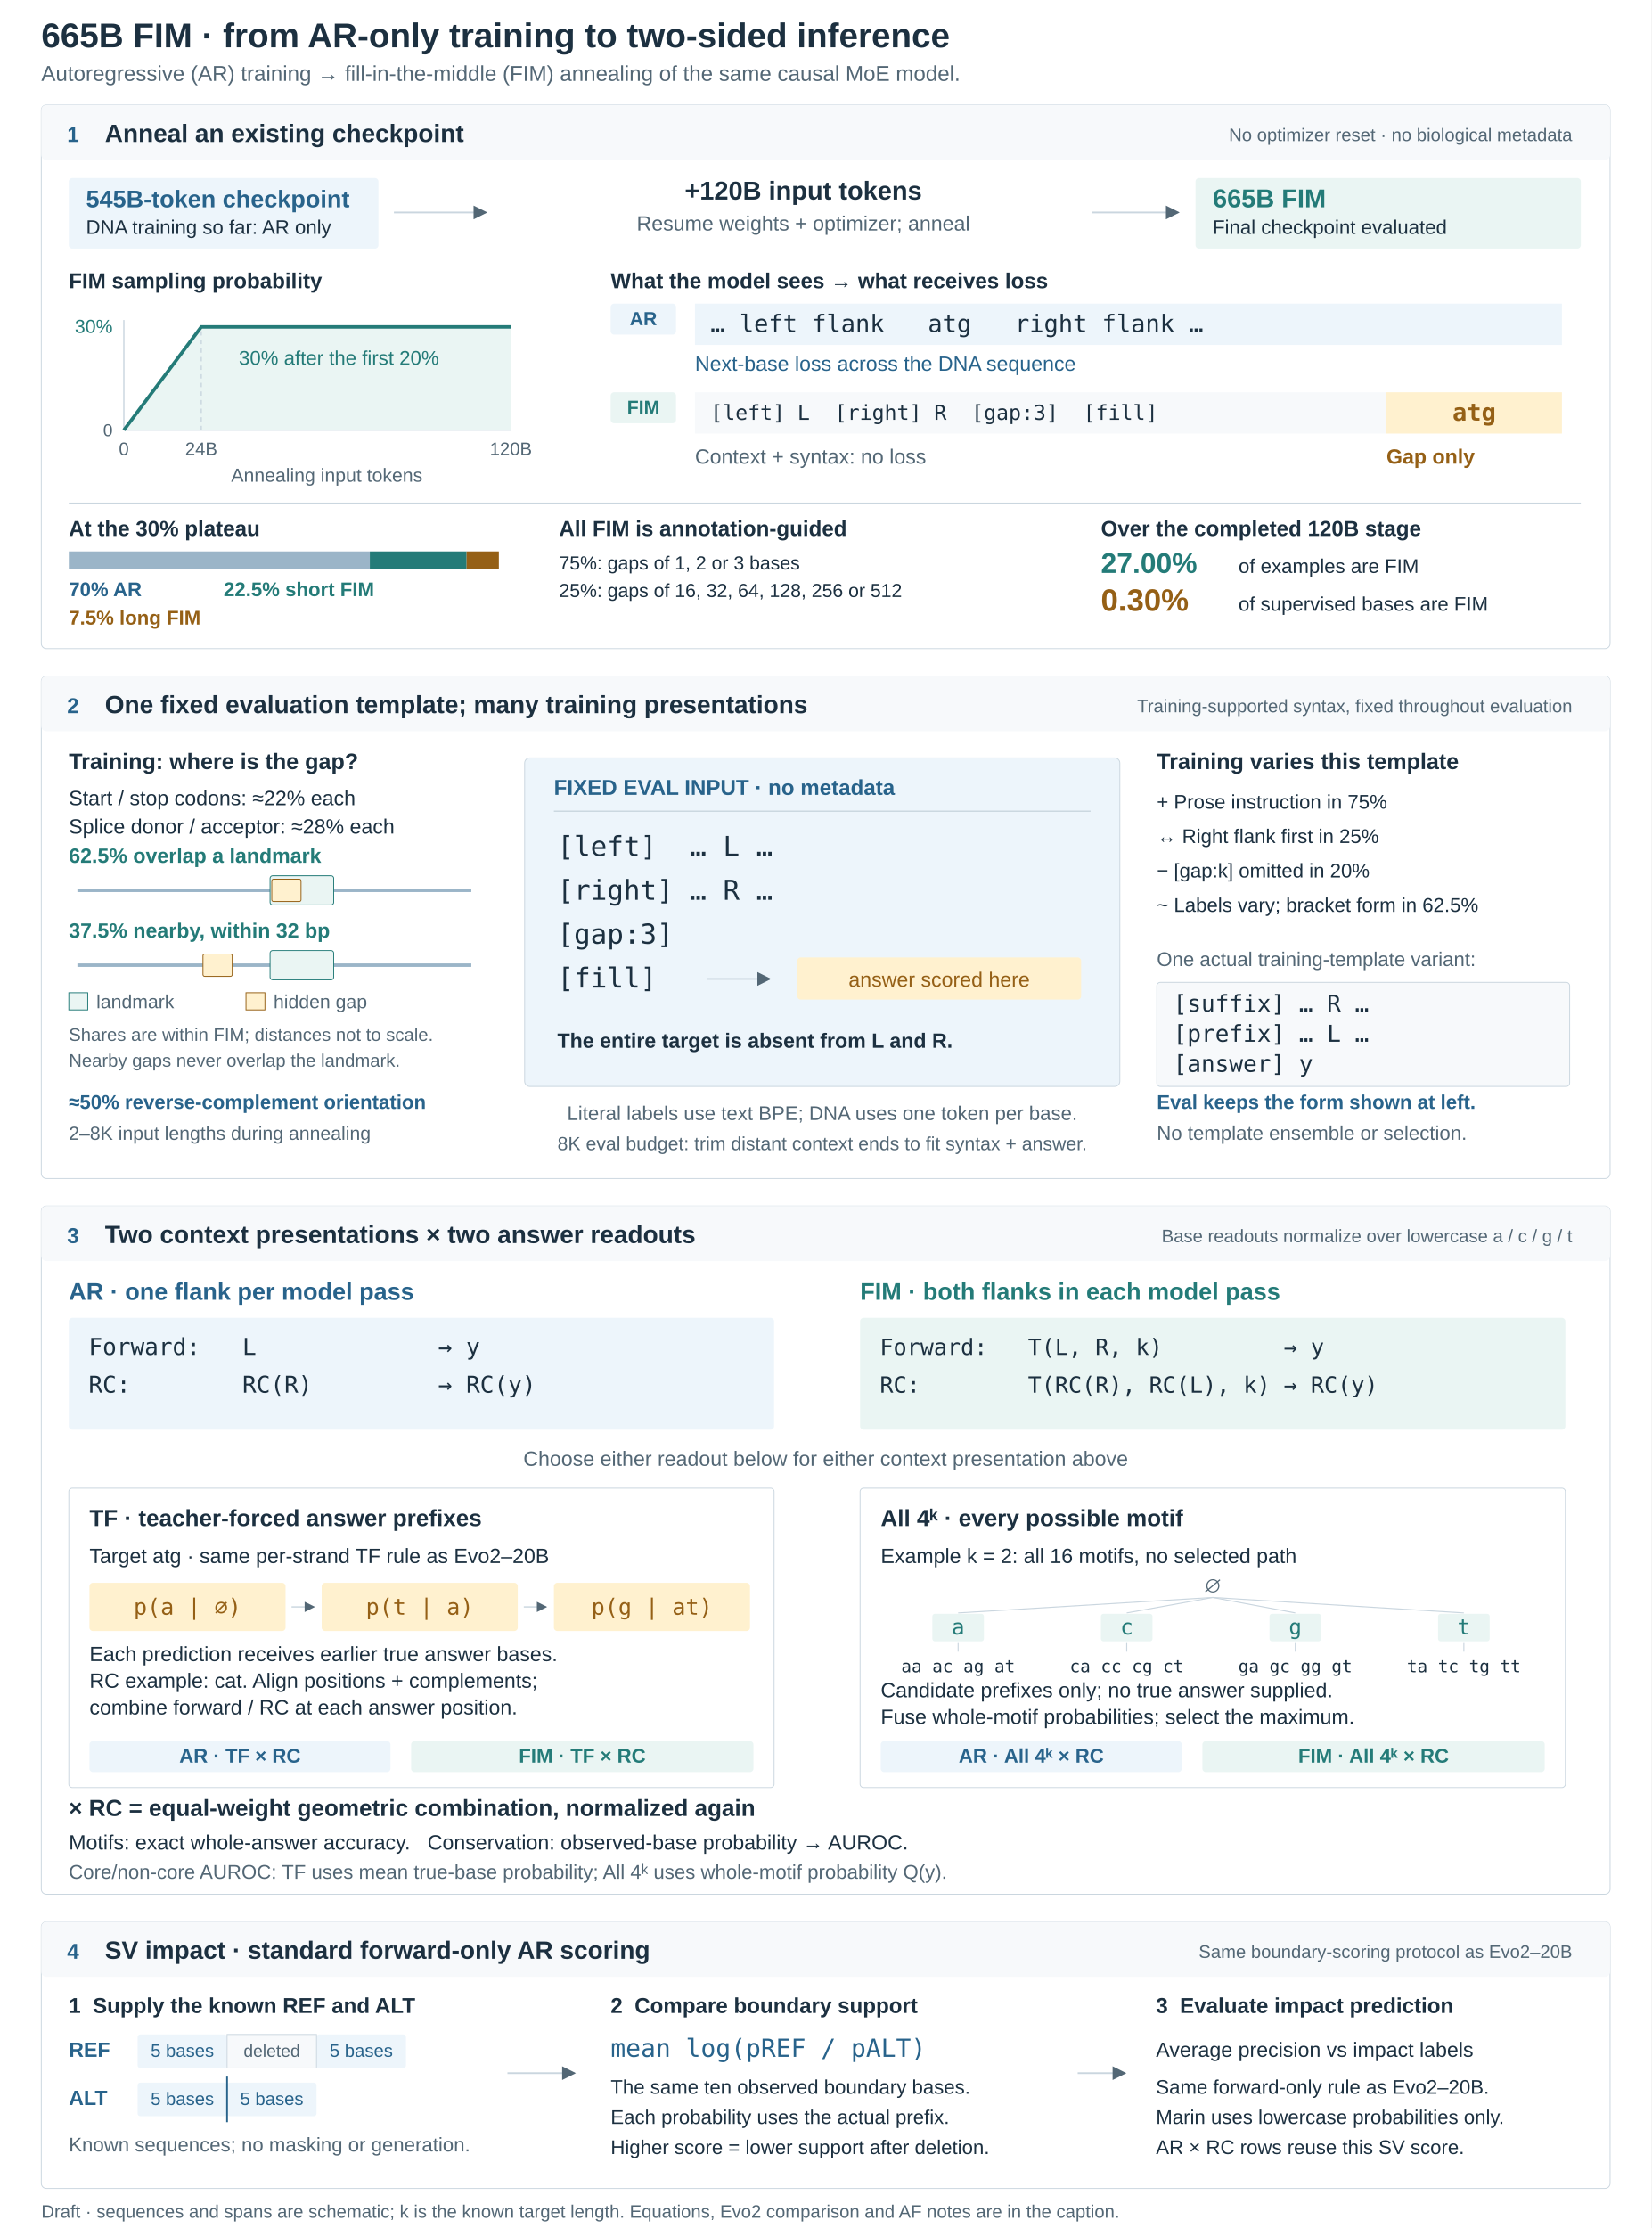
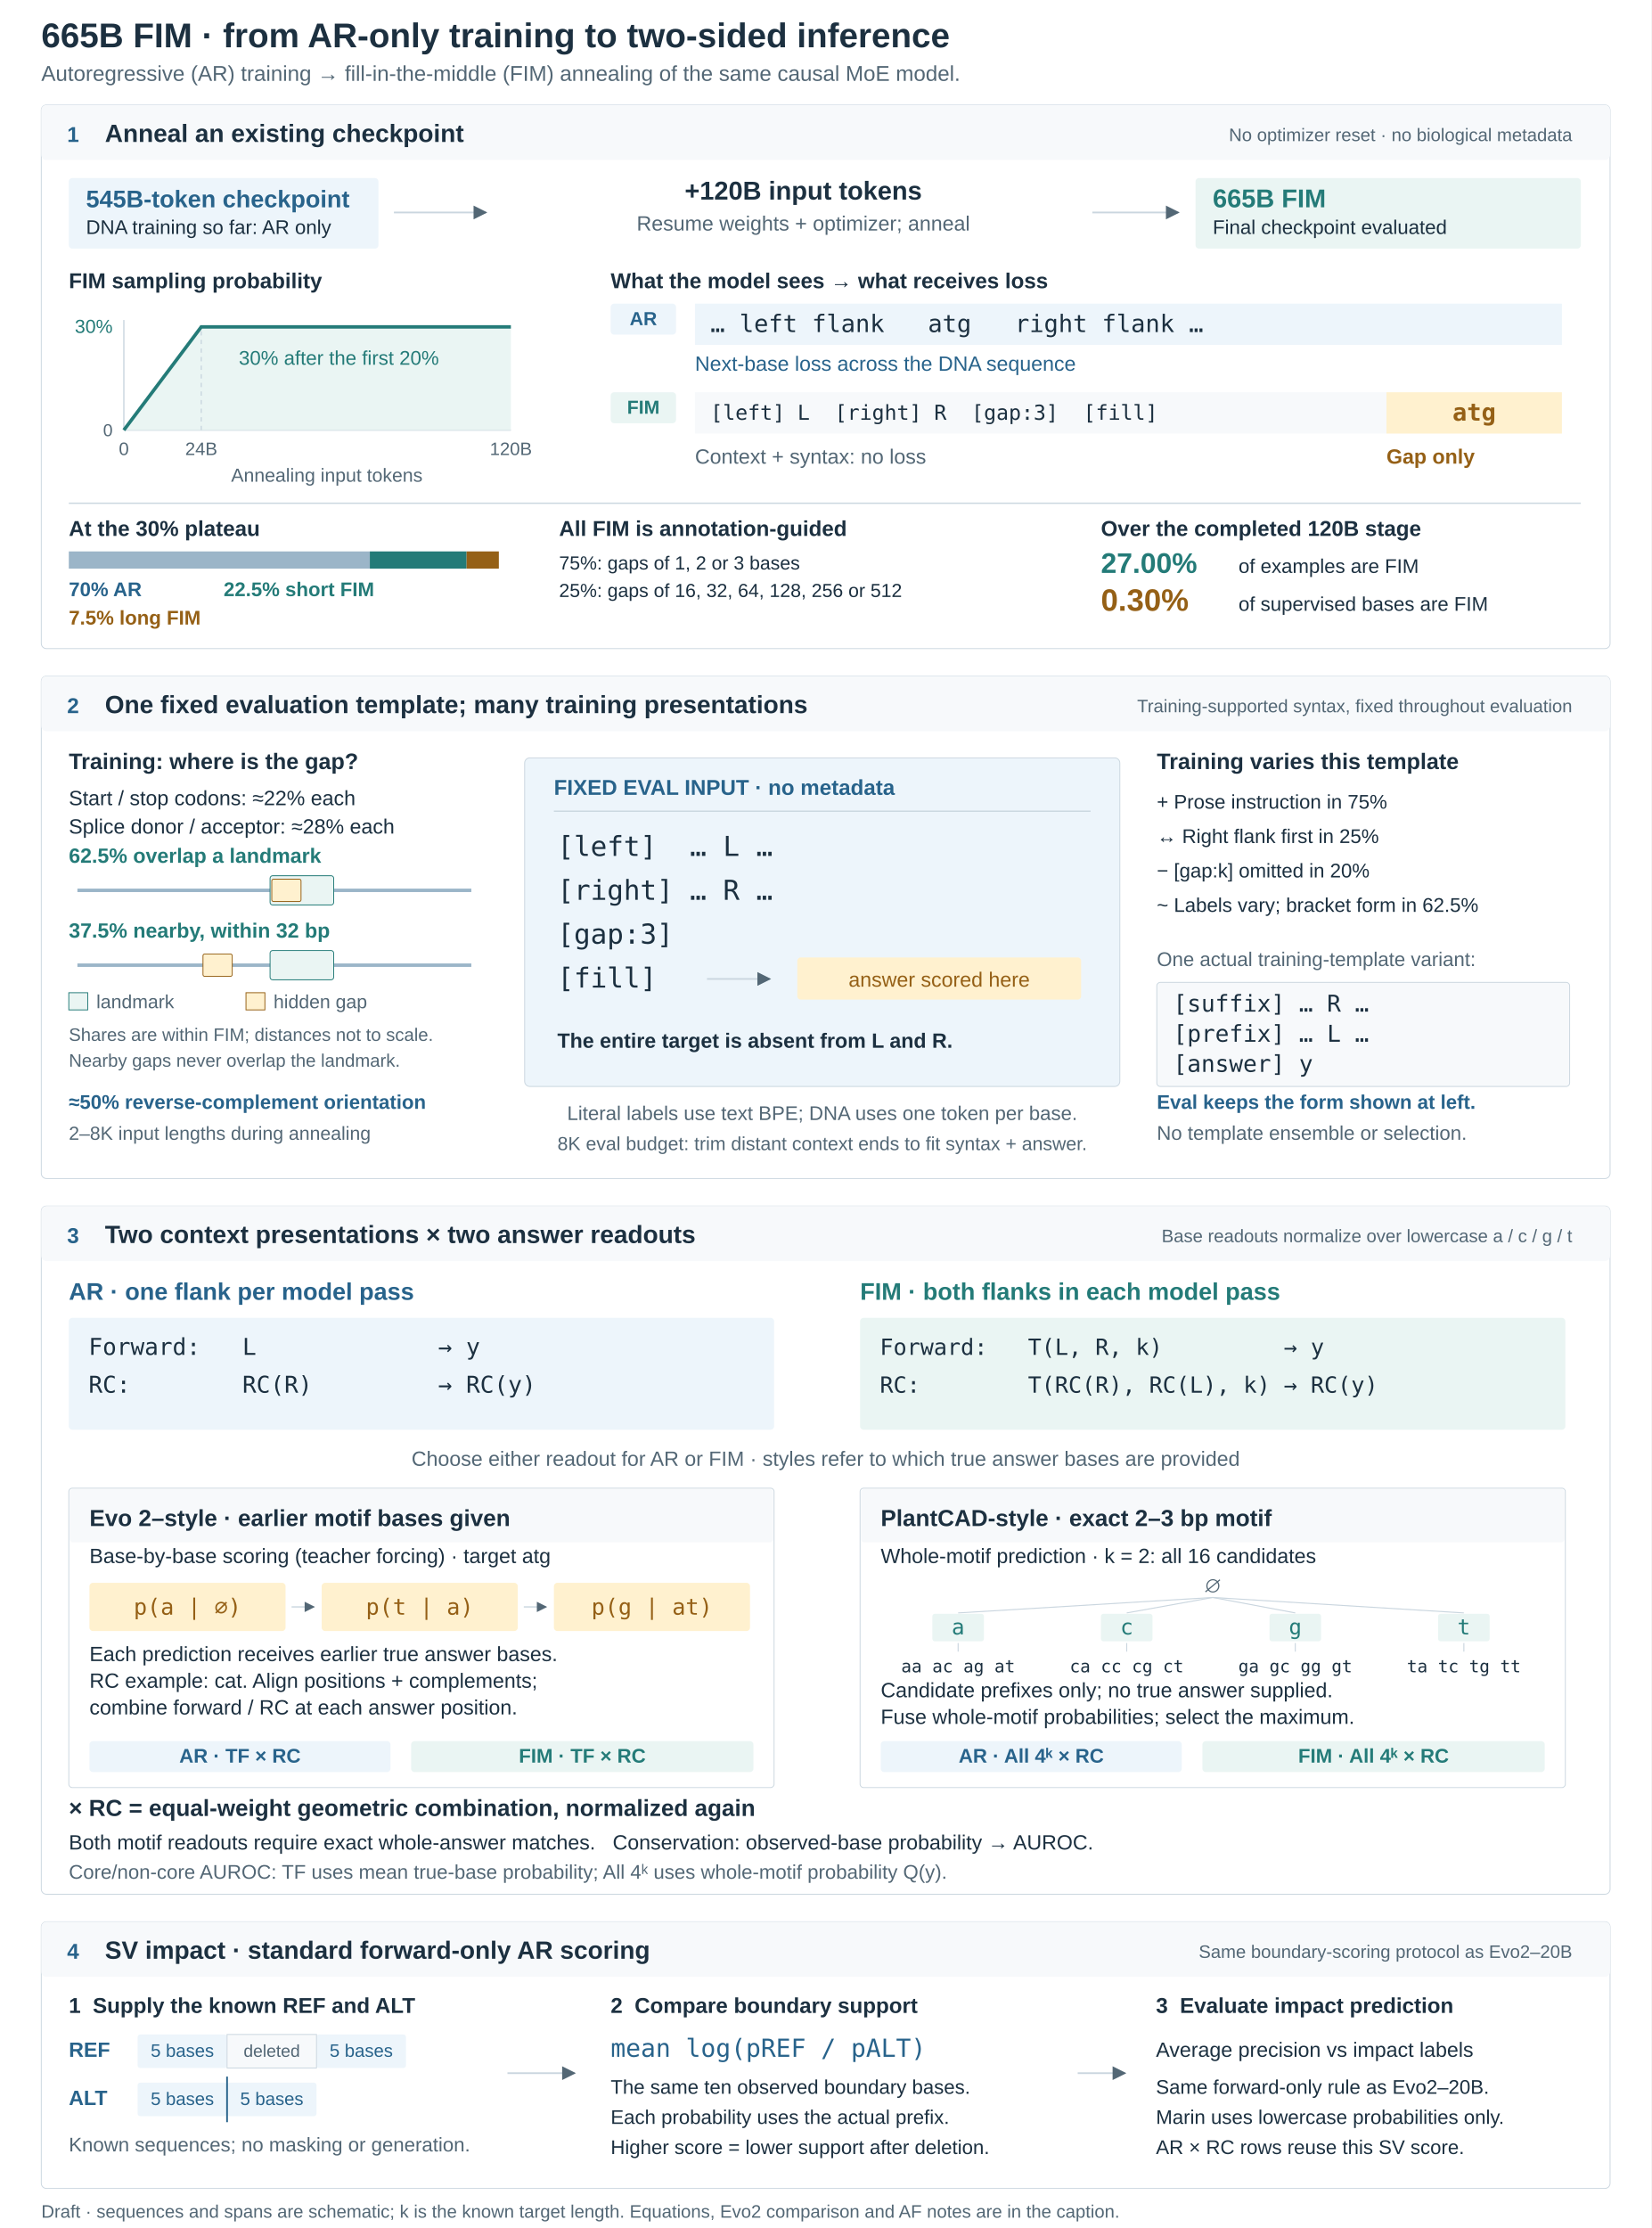
<svg xmlns="http://www.w3.org/2000/svg" width="1920" height="2590" viewBox="0 0 1920 2590" role="img" aria-labelledby="title desc">
  <defs>
    <marker id="arrow" viewBox="0 0 10 10" refX="9" refY="5" markerWidth="8" markerHeight="8" orient="auto-start-reverse">
      <path d="M 0 0 L 10 5 L 0 10 z" fill="#536775" />
    </marker>
  </defs>
  <style>text{font-family:Arial,Helvetica,sans-serif;fill:#1c3040}.mono{font-family:"DejaVu Sans Mono",monospace}svg{background:white}</style>
  <rect width="1920" height="2590" fill="white" />
  <text x="48" y="55" font-size="40" font-weight="700" text-anchor="start" xml:space="preserve" style="fill:#1c3040" class="normal">665B FIM · from AR-only training to two-sided inference</text>
  <text x="48" y="94" font-size="25" font-weight="400" text-anchor="start" xml:space="preserve" style="fill:#536775" class="normal">Autoregressive (AR) training → fill-in-the-middle (FIM) annealing of the same causal MoE model.</text>
  <rect x="48" y="122" width="1824" height="632" rx="6" fill="#ffffff" stroke="#cad6df" />
  <rect x="48" y="122" width="1824" height="64" rx="6" fill="#f7f9fb" stroke="none" />
  <text x="78" y="165" font-size="25" font-weight="700" text-anchor="start" xml:space="preserve" style="fill:#28638b" class="normal">1</text>
  <text x="122" y="165" font-size="29" font-weight="700" text-anchor="start" xml:space="preserve" style="fill:#1c3040" class="normal">Anneal an existing checkpoint</text>
  <text x="1828" y="164" font-size="21" font-weight="400" text-anchor="end" xml:space="preserve" style="fill:#536775" class="normal">No optimizer reset · no biological metadata</text>
  <rect x="80" y="207" width="360" height="82" rx="4" fill="#edf5fb" stroke="none" />
  <text x="100" y="241" font-size="28" font-weight="700" text-anchor="start" xml:space="preserve" style="fill:#28638b" class="normal">545B-token checkpoint</text>
  <text x="100" y="272" font-size="23" font-weight="400" text-anchor="start" xml:space="preserve" style="fill:#1c3040" class="normal">DNA training so far: AR only</text>
  <line x1="458" y1="247" x2="565" y2="247" stroke="#cad6df" stroke-width="2" marker-end="url(#arrow)" />
  <text x="934" y="232" font-size="30" font-weight="700" text-anchor="middle" xml:space="preserve" style="fill:#1c3040" class="normal">+120B input tokens</text>
  <text x="934" y="268" font-size="24" font-weight="400" text-anchor="middle" xml:space="preserve" style="fill:#536775" class="normal">Resume weights + optimizer; anneal</text>
  <line x1="1270" y1="247" x2="1370" y2="247" stroke="#cad6df" stroke-width="2" marker-end="url(#arrow)" />
  <rect x="1390" y="207" width="448" height="82" rx="4" fill="#eaf5f3" stroke="none" />
  <text x="1410" y="241" font-size="30" font-weight="700" text-anchor="start" xml:space="preserve" style="fill:#247b78" class="normal">665B FIM</text>
  <text x="1410" y="272" font-size="23" font-weight="400" text-anchor="start" xml:space="preserve" style="fill:#1c3040" class="normal">Final checkpoint evaluated</text>
  <text x="80" y="335" font-size="25" font-weight="700" text-anchor="start" xml:space="preserve" style="fill:#1c3040" class="normal">FIM sampling probability</text>
  <line x1="144" y1="500" x2="594" y2="500" stroke="#cad6df" stroke-width="1.5" />
  <line x1="144" y1="500" x2="144" y2="372" stroke="#cad6df" stroke-width="1.5" />
  <path d="M 144 500 L 234 380 L 594 380 L 594 500 Z" fill="#eaf5f3" />
  <path d="M 144 500 L 234 380 L 594 380" fill="none" stroke="#247b78" stroke-width="4" />
  <text x="131" y="507" font-size="20" font-weight="400" text-anchor="end" xml:space="preserve" style="fill:#536775" class="normal">0</text>
  <text x="131" y="387" font-size="22" font-weight="400" text-anchor="end" xml:space="preserve" style="fill:#247b78" class="normal">30%</text>
  <line x1="234" y1="500" x2="234" y2="380" stroke="#cad6df" stroke-width="1.5" stroke-dasharray="5 5" />
  <text x="144" y="529" font-size="21" font-weight="400" text-anchor="middle" xml:space="preserve" style="fill:#536775" class="normal">0</text>
  <text x="234" y="529" font-size="21" font-weight="400" text-anchor="middle" xml:space="preserve" style="fill:#536775" class="normal">24B</text>
  <text x="594" y="529" font-size="21" font-weight="400" text-anchor="middle" xml:space="preserve" style="fill:#536775" class="normal">120B</text>
  <text x="380" y="560" font-size="22" font-weight="400" text-anchor="middle" xml:space="preserve" style="fill:#536775" class="normal">Annealing input tokens</text>
  <text x="394" y="424" font-size="23" font-weight="400" text-anchor="middle" xml:space="preserve" style="fill:#247b78" class="normal">30% after the first 20%</text>
  <text x="710" y="335" font-size="25" font-weight="700" text-anchor="start" xml:space="preserve" style="fill:#1c3040" class="normal">What the model sees → what receives loss</text>
  <rect x="710" y="353" width="76" height="36" rx="4" fill="#edf5fb" stroke="none" />
  <text x="748.0" y="378" font-size="22" font-weight="600" text-anchor="middle" xml:space="preserve" style="fill:#28638b" class="normal">AR</text>
  <rect x="808" y="353" width="1008" height="48" rx="0" fill="#edf5fb" stroke="none" />
  <text x="826" y="386" font-size="28" font-weight="400" text-anchor="start" xml:space="preserve" style="fill:#1c3040" class="mono">… left flank   atg   right flank …</text>
  <text x="808" y="431" font-size="24" font-weight="400" text-anchor="start" xml:space="preserve" style="fill:#28638b" class="normal">Next-base loss across the DNA sequence</text>
  <rect x="710" y="456" width="76" height="36" rx="4" fill="#eaf5f3" stroke="none" />
  <text x="748.0" y="481" font-size="22" font-weight="600" text-anchor="middle" xml:space="preserve" style="fill:#247b78" class="normal">FIM</text>
  <rect x="808" y="456" width="804" height="48" rx="0" fill="#f7f9fb" stroke="none" />
  <rect x="1612" y="456" width="204" height="48" rx="0" fill="#fff1cf" stroke="none" />
  <text x="826" y="488" font-size="24" font-weight="400" text-anchor="start" xml:space="preserve" style="fill:#1c3040" class="mono">[left] L  [right] R  [gap:3]  [fill]</text>
  <text x="1714" y="489" font-size="28" font-weight="700" text-anchor="middle" xml:space="preserve" style="fill:#956016" class="mono">atg</text>
  <text x="808" y="539" font-size="24" font-weight="400" text-anchor="start" xml:space="preserve" style="fill:#536775" class="normal">Context + syntax: no loss</text>
  <text x="1612" y="539" font-size="24" font-weight="700" text-anchor="start" xml:space="preserve" style="fill:#956016" class="normal">Gap only</text>
  <line x1="80" y1="585" x2="1838" y2="585" stroke="#cad6df" stroke-width="1.5" />
  <text x="80" y="623" font-size="25" font-weight="700" text-anchor="start" xml:space="preserve" style="fill:#1c3040" class="normal">At the 30% plateau</text>
  <rect x="80" y="641" width="350" height="20" rx="0" fill="#9bb5c8" stroke="none" />
  <rect x="430" y="641" width="112.5" height="20" rx="0" fill="#247b78" stroke="none" />
  <rect x="542.5" y="641" width="37.5" height="20" rx="0" fill="#956016" stroke="none" />
  <text x="80" y="693" font-size="23" font-weight="700" text-anchor="start" xml:space="preserve" style="fill:#28638b" class="normal">70% AR</text>
  <text x="260" y="693" font-size="23" font-weight="700" text-anchor="start" xml:space="preserve" style="fill:#247b78" class="normal">22.5% short FIM</text>
  <text x="80" y="726" font-size="23" font-weight="700" text-anchor="start" xml:space="preserve" style="fill:#956016" class="normal">7.5% long FIM</text>
  <text x="650" y="623" font-size="25" font-weight="700" text-anchor="start" xml:space="preserve" style="fill:#1c3040" class="normal">All FIM is annotation-guided</text>
  <text x="650" y="662" font-size="22" font-weight="400" text-anchor="start" xml:space="preserve" style="fill:#1c3040" class="normal" data-max-width="580">75%: gaps of 1, 2 or 3 bases</text>
  <text x="650" y="694" font-size="22" font-weight="400" text-anchor="start" xml:space="preserve" style="fill:#1c3040" class="normal" data-max-width="580">25%: gaps of 16, 32, 64, 128, 256 or 512</text>
  <text x="1280" y="623" font-size="25" font-weight="700" text-anchor="start" xml:space="preserve" style="fill:#1c3040" class="normal">Over the completed 120B stage</text>
  <text x="1280" y="666" font-size="33" font-weight="700" text-anchor="start" xml:space="preserve" style="fill:#247b78" class="normal">27.00%</text>
  <text x="1440" y="666" font-size="23" font-weight="400" text-anchor="start" xml:space="preserve" style="fill:#1c3040" class="normal">of examples are FIM</text>
  <text x="1280" y="710" font-size="36" font-weight="700" text-anchor="start" xml:space="preserve" style="fill:#956016" class="normal">0.30%</text>
  <text x="1440" y="710" font-size="23" font-weight="400" text-anchor="start" xml:space="preserve" style="fill:#1c3040" class="normal">of supervised bases are FIM</text>
  <rect x="48" y="786" width="1824" height="584" rx="6" fill="#ffffff" stroke="#cad6df" />
  <rect x="48" y="786" width="1824" height="64" rx="6" fill="#f7f9fb" stroke="none" />
  <text x="78" y="829" font-size="25" font-weight="700" text-anchor="start" xml:space="preserve" style="fill:#28638b" class="normal">2</text>
  <text x="122" y="829" font-size="29" font-weight="700" text-anchor="start" xml:space="preserve" style="fill:#1c3040" class="normal">One fixed evaluation template; many training presentations</text>
  <text x="1828" y="828" font-size="21" font-weight="400" text-anchor="end" xml:space="preserve" style="fill:#536775" class="normal">Training-supported syntax, fixed throughout evaluation</text>
  <text x="80" y="894" font-size="26" font-weight="700" text-anchor="start" xml:space="preserve" style="fill:#1c3040" class="normal">Training: where is the gap?</text>
  <text x="80" y="936" font-size="24" font-weight="400" text-anchor="start" xml:space="preserve" style="fill:#1c3040" class="normal">Start / stop codons: ≈22% each</text>
  <text x="80" y="969" font-size="24" font-weight="400" text-anchor="start" xml:space="preserve" style="fill:#1c3040" class="normal">Splice donor / acceptor: ≈28% each</text>
  <text x="80" y="1003" font-size="24" font-weight="600" text-anchor="start" xml:space="preserve" style="fill:#247b78" class="normal">62.5% overlap a landmark</text>
  <line x1="90" y1="1035" x2="548" y2="1035" stroke="#9bb5c8" stroke-width="4" />
  <rect x="314" y="1018" width="74" height="34" rx="3" fill="#eaf5f3" stroke="#247b78" />
  <rect x="316" y="1022" width="34" height="26" rx="2" fill="#fff1cf" stroke="#956016" />
  <text x="80" y="1090" font-size="24" font-weight="600" text-anchor="start" xml:space="preserve" style="fill:#247b78" class="normal">37.5% nearby, within 32 bp</text>
  <line x1="90" y1="1122" x2="548" y2="1122" stroke="#9bb5c8" stroke-width="4" />
  <rect x="314" y="1105" width="74" height="34" rx="3" fill="#eaf5f3" stroke="#247b78" />
  <rect x="236" y="1109" width="34" height="26" rx="2" fill="#fff1cf" stroke="#956016" />
  <rect x="80" y="1154" width="22" height="20" rx="0" fill="#eaf5f3" stroke="#247b78" />
  <text x="112" y="1172" font-size="22" font-weight="400" text-anchor="start" xml:space="preserve" style="fill:#536775" class="normal">landmark</text>
  <rect x="286" y="1154" width="22" height="20" rx="0" fill="#fff1cf" stroke="#956016" />
  <text x="318" y="1172" font-size="22" font-weight="400" text-anchor="start" xml:space="preserve" style="fill:#536775" class="normal">hidden gap</text>
  <text x="80" y="1210" font-size="21" font-weight="400" text-anchor="start" xml:space="preserve" style="fill:#536775" class="normal" data-max-width="495">Shares are within FIM; distances not to scale.</text>
  <text x="80" y="1240" font-size="21" font-weight="400" text-anchor="start" xml:space="preserve" style="fill:#536775" class="normal" data-max-width="495">Nearby gaps never overlap the landmark.</text>
  <text x="80" y="1289" font-size="23" font-weight="600" text-anchor="start" xml:space="preserve" style="fill:#28638b" class="normal">≈50% reverse-complement orientation</text>
  <text x="80" y="1325" font-size="22" font-weight="400" text-anchor="start" xml:space="preserve" style="fill:#536775" class="normal">2–8K input lengths during annealing</text>
  <rect x="610" y="881" width="692" height="382" rx="6" fill="#edf5fb" stroke="#cad6df" />
  <text x="644" y="924" font-size="25" font-weight="700" text-anchor="start" xml:space="preserve" style="fill:#28638b" class="normal">FIXED EVAL INPUT · no metadata</text>
  <line x1="644" y1="943" x2="1268" y2="943" stroke="#cad6df" stroke-width="1.5" />
  <text x="648" y="995" font-size="32" font-weight="400" text-anchor="start" xml:space="preserve" style="fill:#1c3040" class="mono">[left]  … L …</text>
  <text x="648" y="1046" font-size="32" font-weight="400" text-anchor="start" xml:space="preserve" style="fill:#1c3040" class="mono">[right] … R …</text>
  <text x="648" y="1097" font-size="32" font-weight="400" text-anchor="start" xml:space="preserve" style="fill:#1c3040" class="mono">[gap:3]</text>
  <text x="648" y="1148" font-size="32" font-weight="400" text-anchor="start" xml:space="preserve" style="fill:#1c3040" class="mono">[fill] </text>
  <line x1="822" y1="1138" x2="895" y2="1138" stroke="#cad6df" stroke-width="2" marker-end="url(#arrow)" />
  <rect x="927" y="1113" width="330" height="49" rx="4" fill="#fff1cf" stroke="none" />
  <text x="1092" y="1147" font-size="24" font-weight="400" text-anchor="middle" xml:space="preserve" style="fill:#956016" class="normal">answer scored here</text>
  <text x="648" y="1218" font-size="24" font-weight="600" text-anchor="start" xml:space="preserve" style="fill:#1c3040" class="normal">The entire target is absent from L and R.</text>
  <text x="956" y="1302" font-size="23" font-weight="400" text-anchor="middle" xml:space="preserve" style="fill:#536775" class="normal">Literal labels use text BPE; DNA uses one token per base.</text>
  <text x="956" y="1337" font-size="22" font-weight="400" text-anchor="middle" xml:space="preserve" style="fill:#536775" class="normal">8K eval budget: trim distant context ends to fit syntax + answer.</text>
  <text x="1345" y="894" font-size="26" font-weight="700" text-anchor="start" xml:space="preserve" style="fill:#1c3040" class="normal">Training varies this template</text>
  <text x="1345" y="940" font-size="23" font-weight="400" text-anchor="start" xml:space="preserve" style="fill:#1c3040" class="normal" data-max-width="485">+ Prose instruction in 75%</text>
  <text x="1345" y="980" font-size="23" font-weight="400" text-anchor="start" xml:space="preserve" style="fill:#1c3040" class="normal" data-max-width="485">↔ Right flank first in 25%</text>
  <text x="1345" y="1020" font-size="23" font-weight="400" text-anchor="start" xml:space="preserve" style="fill:#1c3040" class="normal" data-max-width="485">− [gap:k] omitted in 20%</text>
  <text x="1345" y="1060" font-size="23" font-weight="400" text-anchor="start" xml:space="preserve" style="fill:#1c3040" class="normal" data-max-width="485">~ Labels vary; bracket form in 62.5%</text>
  <text x="1345" y="1123" font-size="23" font-weight="400" text-anchor="start" xml:space="preserve" style="fill:#536775" class="normal">One actual training-template variant:</text>
  <rect x="1345" y="1142" width="480" height="121" rx="4" fill="#f7f9fb" stroke="#cad6df" />
  <text x="1364" y="1176" font-size="27" font-weight="400" text-anchor="start" xml:space="preserve" style="fill:#1c3040" class="mono">[suffix] … R …</text>
  <text x="1364" y="1211" font-size="27" font-weight="400" text-anchor="start" xml:space="preserve" style="fill:#1c3040" class="mono">[prefix] … L …</text>
  <text x="1364" y="1246" font-size="27" font-weight="400" text-anchor="start" xml:space="preserve" style="fill:#1c3040" class="mono">[answer] y</text>
  <text x="1345" y="1289" font-size="23" font-weight="600" text-anchor="start" xml:space="preserve" style="fill:#28638b" class="normal">Eval keeps the form shown at left.</text>
  <text x="1345" y="1325" font-size="23" font-weight="400" text-anchor="start" xml:space="preserve" style="fill:#536775" class="normal">No template ensemble or selection.</text>
  <rect x="48" y="1402" width="1824" height="800" rx="6" fill="#ffffff" stroke="#cad6df" />
  <rect x="48" y="1402" width="1824" height="64" rx="6" fill="#f7f9fb" stroke="none" />
  <text x="78" y="1445" font-size="25" font-weight="700" text-anchor="start" xml:space="preserve" style="fill:#28638b" class="normal">3</text>
  <text x="122" y="1445" font-size="29" font-weight="700" text-anchor="start" xml:space="preserve" style="fill:#1c3040" class="normal">Two context presentations × two answer readouts</text>
  <text x="1828" y="1444" font-size="21" font-weight="400" text-anchor="end" xml:space="preserve" style="fill:#536775" class="normal">Base readouts normalize over lowercase a / c / g / t</text>
  <text x="80" y="1511" font-size="28" font-weight="700" text-anchor="start" xml:space="preserve" style="fill:#28638b" class="normal">AR · one flank per model pass</text>
  <text x="1000" y="1511" font-size="28" font-weight="700" text-anchor="start" xml:space="preserve" style="fill:#247b78" class="normal">FIM · both flanks in each model pass</text>
  <rect x="80" y="1532" width="820" height="130" rx="4" fill="#edf5fb" stroke="none" />
  <rect x="1000" y="1532" width="820" height="130" rx="4" fill="#eaf5f3" stroke="none" />
  <text x="103" y="1575" font-size="27" font-weight="400" text-anchor="start" xml:space="preserve" style="fill:#1c3040" class="mono">Forward:   L             → y</text>
  <text x="103" y="1619" font-size="27" font-weight="400" text-anchor="start" xml:space="preserve" style="fill:#1c3040" class="mono">RC:        RC(R)         → RC(y)</text>
  <text x="1023" y="1575" font-size="26" font-weight="400" text-anchor="start" xml:space="preserve" style="fill:#1c3040" class="mono">Forward:   T(L, R, k)         → y</text>
  <text x="1023" y="1619" font-size="26" font-weight="400" text-anchor="start" xml:space="preserve" style="fill:#1c3040" class="mono">RC:        T(RC(R), RC(L), k) → RC(y)</text>
-   <text x="960" y="1704" font-size="24" font-weight="400" text-anchor="middle" xml:space="preserve" style="fill:#536775" class="normal">Choose either readout below for either context presentation above</text>
+   <text x="960" y="1704" font-size="24" font-weight="400" text-anchor="middle" xml:space="preserve" style="fill:#536775" class="normal">Choose either readout for AR or FIM · styles refer to which true answer bases are provided</text>
  <rect x="80" y="1730" width="820" height="348" rx="4" fill="#ffffff" stroke="#cad6df" />
  <rect x="1000" y="1730" width="820" height="348" rx="4" fill="#ffffff" stroke="#cad6df" />
-   <text x="104" y="1774" font-size="27" font-weight="700" text-anchor="start" xml:space="preserve" style="fill:#1c3040" class="normal">TF · teacher-forced answer prefixes</text>
-   <text x="1024" y="1774" font-size="27" font-weight="700" text-anchor="start" xml:space="preserve" style="fill:#1c3040" class="normal">All 4ᵏ · every possible motif</text>
-   <text x="104" y="1817" font-size="24" font-weight="400" text-anchor="start" xml:space="preserve" style="fill:#1c3040" class="normal">Target atg · same per-strand TF rule as Evo2–20B</text>
+   <rect x="81" y="1731" width="818" height="62" rx="4" fill="#f7f9fb" stroke="none" />
+   <rect x="1001" y="1731" width="818" height="62" rx="4" fill="#f7f9fb" stroke="none" />
+   <text x="104" y="1774" font-size="27" font-weight="700" text-anchor="start" xml:space="preserve" style="fill:#1c3040" class="normal" data-max-width="775">Evo 2–style · earlier motif bases given</text>
+   <text x="1024" y="1774" font-size="27" font-weight="700" text-anchor="start" xml:space="preserve" style="fill:#1c3040" class="normal" data-max-width="770">PlantCAD-style · exact 2–3 bp motif</text>
+   <text x="104" y="1817" font-size="24" font-weight="400" text-anchor="start" xml:space="preserve" style="fill:#1c3040" class="normal">Base-by-base scoring (teacher forcing) · target atg</text>
  <rect x="104" y="1840" width="228" height="56" rx="4" fill="#fff1cf" stroke="none" />
  <text x="218" y="1877" font-size="26" font-weight="400" text-anchor="middle" xml:space="preserve" style="fill:#956016" class="mono">p(a | ∅)</text>
  <rect x="374" y="1840" width="228" height="56" rx="4" fill="#fff1cf" stroke="none" />
  <text x="488" y="1877" font-size="26" font-weight="400" text-anchor="middle" xml:space="preserve" style="fill:#956016" class="mono">p(t | a)</text>
  <rect x="644" y="1840" width="228" height="56" rx="4" fill="#fff1cf" stroke="none" />
  <text x="758" y="1877" font-size="26" font-weight="400" text-anchor="middle" xml:space="preserve" style="fill:#956016" class="mono">p(g | at)</text>
  <line x1="339" y1="1868" x2="365" y2="1868" stroke="#cad6df" stroke-width="1.5" marker-end="url(#arrow)" />
  <line x1="609" y1="1868" x2="635" y2="1868" stroke="#cad6df" stroke-width="1.5" marker-end="url(#arrow)" />
  <text x="104" y="1931" font-size="24" font-weight="400" text-anchor="start" xml:space="preserve" style="fill:#1c3040" class="normal" data-max-width="775">Each prediction receives earlier true answer bases.</text>
  <text x="104" y="1962" font-size="24" font-weight="400" text-anchor="start" xml:space="preserve" style="fill:#1c3040" class="normal" data-max-width="775">RC example: cat. Align positions + complements;</text>
  <text x="104" y="1993" font-size="24" font-weight="400" text-anchor="start" xml:space="preserve" style="fill:#1c3040" class="normal" data-max-width="775">combine forward / RC at each answer position.</text>
  <rect x="104" y="2024" width="350" height="36" rx="4" fill="#edf5fb" stroke="none" />
  <text x="279.0" y="2049" font-size="23" font-weight="600" text-anchor="middle" xml:space="preserve" style="fill:#28638b" class="normal">AR · TF × RC</text>
  <rect x="478" y="2024" width="398" height="36" rx="4" fill="#eaf5f3" stroke="none" />
  <text x="677.0" y="2049" font-size="23" font-weight="600" text-anchor="middle" xml:space="preserve" style="fill:#247b78" class="normal">FIM · TF × RC</text>
-   <text x="1024" y="1817" font-size="24" font-weight="400" text-anchor="start" xml:space="preserve" style="fill:#1c3040" class="normal" data-max-width="770">Example k = 2: all 16 motifs, no selected path</text>
+   <text x="1024" y="1817" font-size="24" font-weight="400" text-anchor="start" xml:space="preserve" style="fill:#1c3040" class="normal" data-max-width="770">Whole-motif prediction · k = 2: all 16 candidates</text>
  <text x="1410" y="1851" font-size="22" font-weight="400" text-anchor="middle" xml:space="preserve" style="fill:#536775" class="normal">∅</text>
  <line x1="1410" y1="1857" x2="1114" y2="1875" stroke="#cad6df" stroke-width="1.2" />
  <rect x="1084" y="1876" width="60" height="32" rx="3" fill="#eaf5f3" stroke="none" />
  <text x="1114" y="1900" font-size="25" font-weight="400" text-anchor="middle" xml:space="preserve" style="fill:#247b78" class="mono">a</text>
  <line x1="1114" y1="1910" x2="1114" y2="1920" stroke="#cad6df" stroke-width="1.2" />
  <text x="1114" y="1944" font-size="20" font-weight="400" text-anchor="middle" xml:space="preserve" style="fill:#1c3040" class="mono">aa ac ag at</text>
  <line x1="1410" y1="1857" x2="1310" y2="1875" stroke="#cad6df" stroke-width="1.2" />
  <rect x="1280" y="1876" width="60" height="32" rx="3" fill="#eaf5f3" stroke="none" />
  <text x="1310" y="1900" font-size="25" font-weight="400" text-anchor="middle" xml:space="preserve" style="fill:#247b78" class="mono">c</text>
  <line x1="1310" y1="1910" x2="1310" y2="1920" stroke="#cad6df" stroke-width="1.2" />
  <text x="1310" y="1944" font-size="20" font-weight="400" text-anchor="middle" xml:space="preserve" style="fill:#1c3040" class="mono">ca cc cg ct</text>
  <line x1="1410" y1="1857" x2="1506" y2="1875" stroke="#cad6df" stroke-width="1.2" />
  <rect x="1476" y="1876" width="60" height="32" rx="3" fill="#eaf5f3" stroke="none" />
  <text x="1506" y="1900" font-size="25" font-weight="400" text-anchor="middle" xml:space="preserve" style="fill:#247b78" class="mono">g</text>
  <line x1="1506" y1="1910" x2="1506" y2="1920" stroke="#cad6df" stroke-width="1.2" />
  <text x="1506" y="1944" font-size="20" font-weight="400" text-anchor="middle" xml:space="preserve" style="fill:#1c3040" class="mono">ga gc gg gt</text>
  <line x1="1410" y1="1857" x2="1702" y2="1875" stroke="#cad6df" stroke-width="1.2" />
  <rect x="1672" y="1876" width="60" height="32" rx="3" fill="#eaf5f3" stroke="none" />
  <text x="1702" y="1900" font-size="25" font-weight="400" text-anchor="middle" xml:space="preserve" style="fill:#247b78" class="mono">t</text>
  <line x1="1702" y1="1910" x2="1702" y2="1920" stroke="#cad6df" stroke-width="1.2" />
  <text x="1702" y="1944" font-size="20" font-weight="400" text-anchor="middle" xml:space="preserve" style="fill:#1c3040" class="mono">ta tc tg tt</text>
  <text x="1024" y="1973" font-size="24" font-weight="400" text-anchor="start" xml:space="preserve" style="fill:#1c3040" class="normal" data-max-width="770">Candidate prefixes only; no true answer supplied.</text>
  <text x="1024" y="2004" font-size="24" font-weight="400" text-anchor="start" xml:space="preserve" style="fill:#1c3040" class="normal" data-max-width="770">Fuse whole-motif probabilities; select the maximum.</text>
  <rect x="1024" y="2024" width="350" height="36" rx="4" fill="#edf5fb" stroke="none" />
  <text x="1199.0" y="2049" font-size="23" font-weight="600" text-anchor="middle" xml:space="preserve" style="fill:#28638b" class="normal">AR · All 4ᵏ × RC</text>
  <rect x="1398" y="2024" width="398" height="36" rx="4" fill="#eaf5f3" stroke="none" />
  <text x="1597.0" y="2049" font-size="23" font-weight="600" text-anchor="middle" xml:space="preserve" style="fill:#247b78" class="normal">FIM · All 4ᵏ × RC</text>
  <text x="80" y="2111" font-size="27" font-weight="700" text-anchor="start" xml:space="preserve" style="fill:#1c3040" class="normal">× RC = equal-weight geometric combination, normalized again</text>
-   <text x="80" y="2150" font-size="24" font-weight="400" text-anchor="start" xml:space="preserve" style="fill:#1c3040" class="normal">Motifs: exact whole-answer accuracy.   Conservation: observed-base probability → AUROC.</text>
+   <text x="80" y="2150" font-size="24" font-weight="400" text-anchor="start" xml:space="preserve" style="fill:#1c3040" class="normal">Both motif readouts require exact whole-answer matches.   Conservation: observed-base probability → AUROC.</text>
  <text x="80" y="2184" font-size="23" font-weight="400" text-anchor="start" xml:space="preserve" style="fill:#536775" class="normal">Core/non-core AUROC: TF uses mean true-base probability; All 4ᵏ uses whole-motif probability Q(y).</text>
  <rect x="48" y="2234" width="1824" height="310" rx="6" fill="#ffffff" stroke="#cad6df" />
  <rect x="48" y="2234" width="1824" height="64" rx="6" fill="#f7f9fb" stroke="none" />
  <text x="78" y="2277" font-size="25" font-weight="700" text-anchor="start" xml:space="preserve" style="fill:#28638b" class="normal">4</text>
  <text x="122" y="2277" font-size="29" font-weight="700" text-anchor="start" xml:space="preserve" style="fill:#1c3040" class="normal">SV impact · standard forward-only AR scoring</text>
  <text x="1828" y="2276" font-size="21" font-weight="400" text-anchor="end" xml:space="preserve" style="fill:#536775" class="normal">Same boundary-scoring protocol as Evo2–20B</text>
  <text x="80" y="2340" font-size="25" font-weight="700" text-anchor="start" xml:space="preserve" style="fill:#1c3040" class="normal" data-max-width="550">1  Supply the known REF and ALT</text>
  <text x="80" y="2391" font-size="24" font-weight="700" text-anchor="start" xml:space="preserve" style="fill:#28638b" class="normal">REF</text>
  <text x="80" y="2447" font-size="24" font-weight="700" text-anchor="start" xml:space="preserve" style="fill:#28638b" class="normal">ALT</text>
  <rect x="160" y="2365" width="104" height="39" rx="3" fill="#edf5fb" stroke="none" />
  <text x="212" y="2391" font-size="21" font-weight="400" text-anchor="middle" xml:space="preserve" style="fill:#28638b" class="normal">5 bases</text>
  <rect x="368" y="2365" width="104" height="39" rx="3" fill="#edf5fb" stroke="none" />
  <text x="420" y="2391" font-size="21" font-weight="400" text-anchor="middle" xml:space="preserve" style="fill:#28638b" class="normal">5 bases</text>
  <rect x="264" y="2365" width="104" height="39" rx="0" fill="#f7f9fb" stroke="#cad6df" />
  <text x="316" y="2391" font-size="20" font-weight="400" text-anchor="middle" xml:space="preserve" style="fill:#536775" class="normal">deleted</text>
  <rect x="160" y="2421" width="104" height="39" rx="3" fill="#edf5fb" stroke="none" />
  <text x="212" y="2447" font-size="21" font-weight="400" text-anchor="middle" xml:space="preserve" style="fill:#28638b" class="normal">5 bases</text>
  <rect x="264" y="2421" width="104" height="39" rx="3" fill="#edf5fb" stroke="none" />
  <text x="316" y="2447" font-size="21" font-weight="400" text-anchor="middle" xml:space="preserve" style="fill:#28638b" class="normal">5 bases</text>
  <line x1="264" y1="2414" x2="264" y2="2467" stroke="#28638b" stroke-width="2" />
  <text x="80" y="2501" font-size="23" font-weight="400" text-anchor="start" xml:space="preserve" style="fill:#536775" class="normal" data-max-width="550">Known sequences; no masking or generation.</text>
  <line x1="590" y1="2410" x2="668" y2="2410" stroke="#cad6df" stroke-width="2" marker-end="url(#arrow)" />
  <text x="710" y="2340" font-size="25" font-weight="700" text-anchor="start" xml:space="preserve" style="fill:#1c3040" class="normal" data-max-width="550">2  Compare boundary support</text>
  <text x="710" y="2391" font-size="29" font-weight="400" text-anchor="start" xml:space="preserve" style="fill:#28638b" class="mono" data-max-width="550">mean log(pREF / pALT)</text>
  <text x="710" y="2434" font-size="23" font-weight="400" text-anchor="start" xml:space="preserve" style="fill:#1c3040" class="normal" data-max-width="560">The same ten observed boundary bases.</text>
  <text x="710" y="2469" font-size="23" font-weight="400" text-anchor="start" xml:space="preserve" style="fill:#1c3040" class="normal" data-max-width="560">Each probability uses the actual prefix.</text>
  <text x="710" y="2504" font-size="23" font-weight="400" text-anchor="start" xml:space="preserve" style="fill:#1c3040" class="normal" data-max-width="560">Higher score = lower support after deletion.</text>
  <line x1="1253" y1="2410" x2="1308" y2="2410" stroke="#cad6df" stroke-width="2" marker-end="url(#arrow)" />
  <text x="1344" y="2340" font-size="25" font-weight="700" text-anchor="start" xml:space="preserve" style="fill:#1c3040" class="normal" data-max-width="485">3  Evaluate impact prediction</text>
  <text x="1344" y="2391" font-size="24" font-weight="400" text-anchor="start" xml:space="preserve" style="fill:#1c3040" class="normal" data-max-width="485">Average precision vs impact labels</text>
  <text x="1344" y="2434" font-size="23" font-weight="400" text-anchor="start" xml:space="preserve" style="fill:#1c3040" class="normal" data-max-width="485">Same forward-only rule as Evo2–20B.</text>
  <text x="1344" y="2469" font-size="23" font-weight="400" text-anchor="start" xml:space="preserve" style="fill:#1c3040" class="normal" data-max-width="485">Marin uses lowercase probabilities only.</text>
  <text x="1344" y="2504" font-size="23" font-weight="400" text-anchor="start" xml:space="preserve" style="fill:#1c3040" class="normal" data-max-width="485">AR × RC rows reuse this SV score.</text>
  <text x="48" y="2578" font-size="21" font-weight="400" text-anchor="start" xml:space="preserve" style="fill:#536775" class="normal">Draft · sequences and spans are schematic; k is the known target length. Equations, Evo2 comparison and AF notes are in the caption.</text>
</svg>
